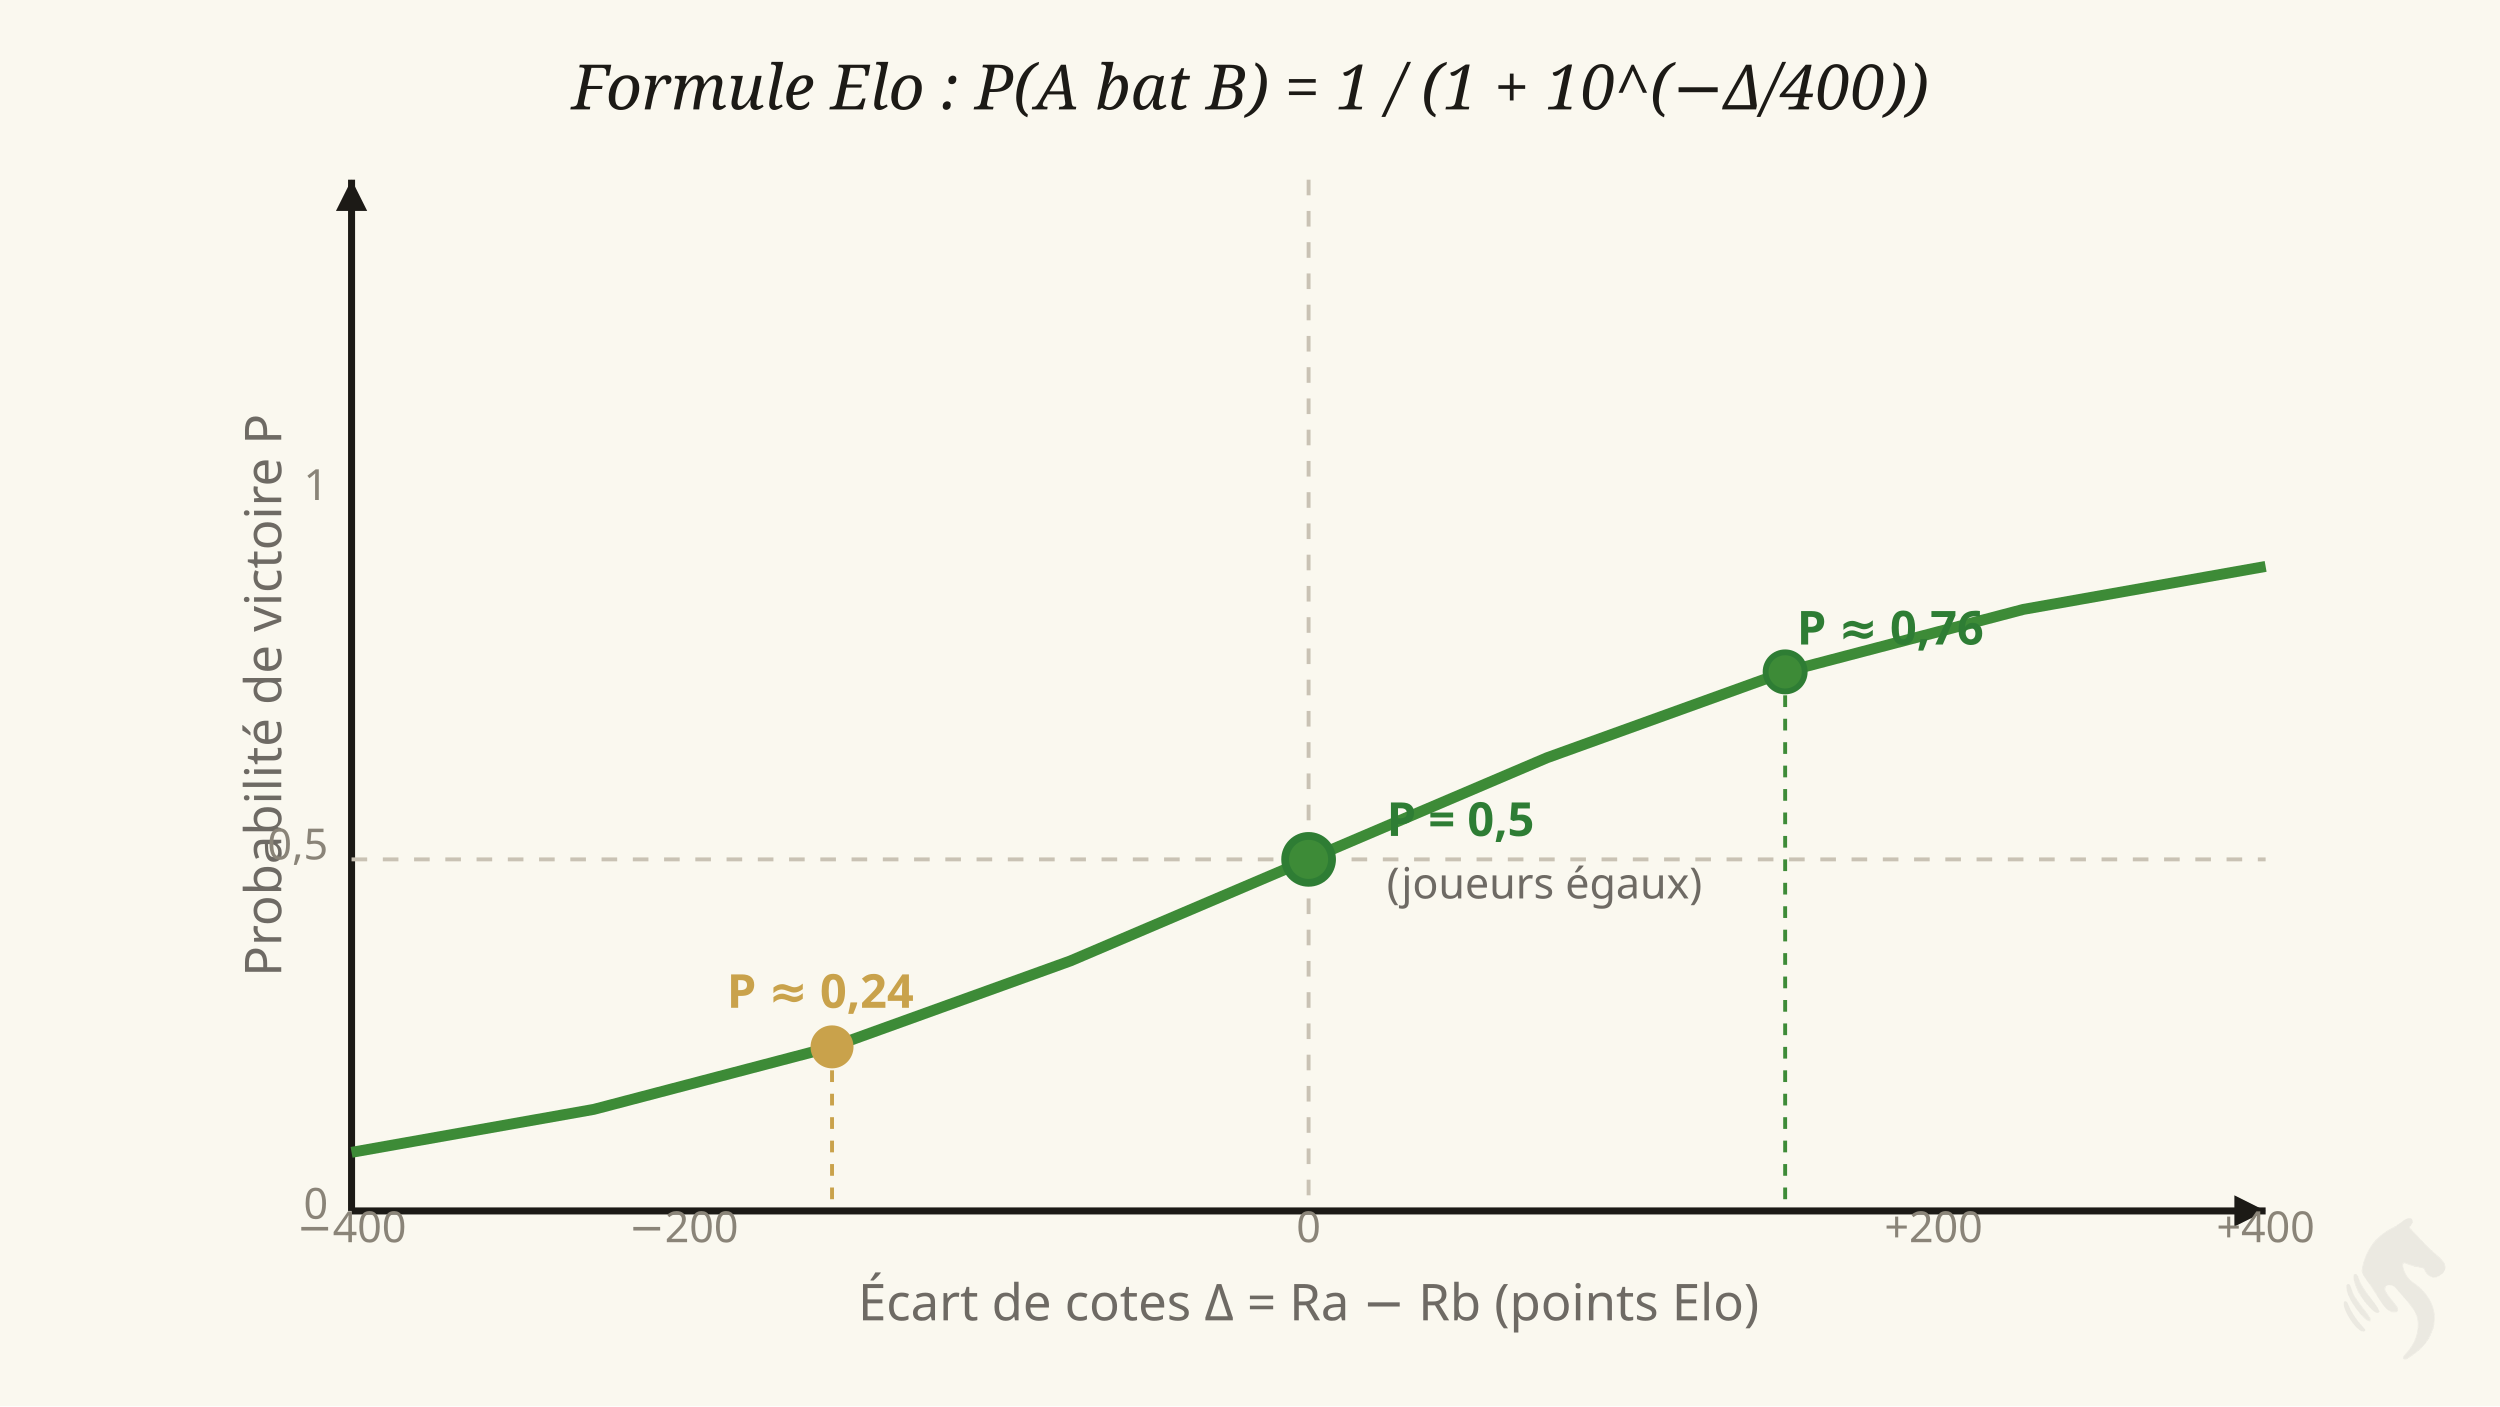
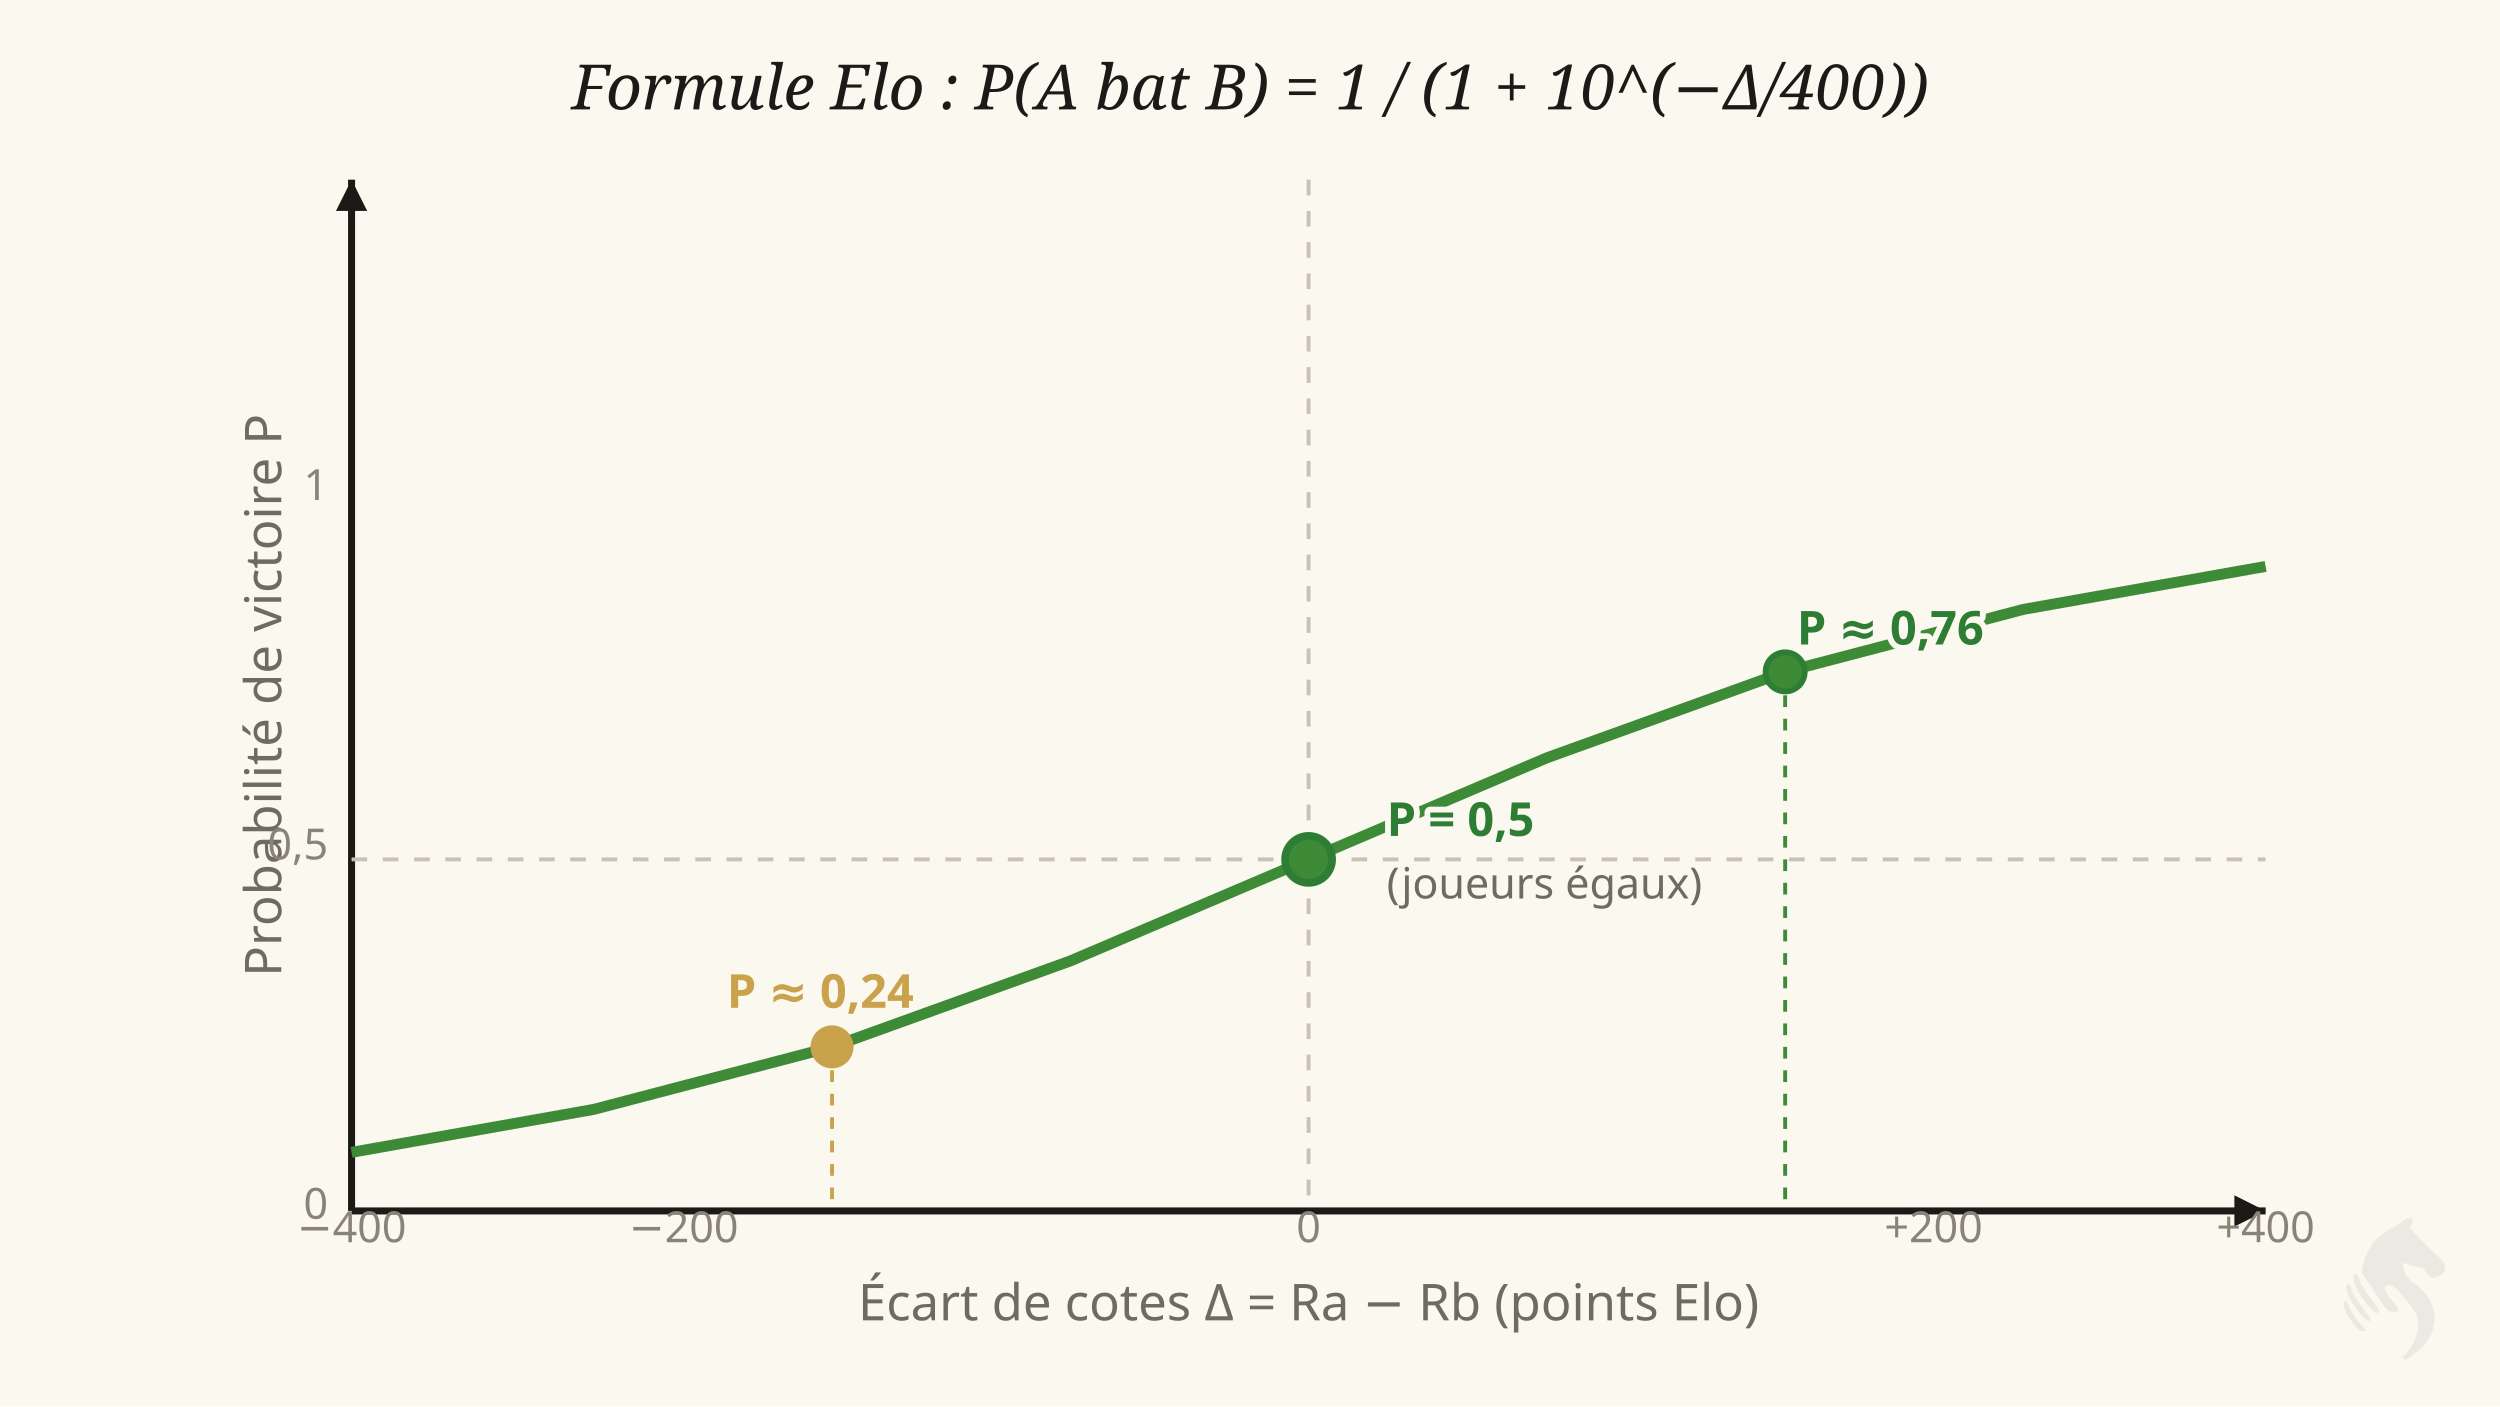
<svg xmlns="http://www.w3.org/2000/svg" width="640" height="360" viewBox="0 0 640 360" role="img" aria-labelledby="se1">
  <rect width="640" height="360" fill="#faf8ef" />
  <text x="320" y="28" text-anchor="middle" font-family="Georgia, serif" font-size="16" font-style="italic" fill="#1c1a16">Formule Elo : P(A bat B) = 1 / (1 + 10^(−Δ/400))</text>
  <g stroke="#1c1a16" stroke-width="1.8" fill="none">
    <line x1="90" y1="310" x2="580" y2="310" />
    <line x1="90" y1="310" x2="90" y2="46" />
  </g>
  <polygon points="580,310 572,306 572,314" fill="#1c1a16" />
  <polygon points="90,46 86,54 94,54" fill="#1c1a16" />
  <text x="335" y="338" text-anchor="middle" font-family="system-ui, sans-serif" font-size="13" fill="#6e6a64">Écart de cotes Δ = Ra − Rb (points Elo)</text>
  <text x="90" y="318" text-anchor="middle" font-family="system-ui, sans-serif" font-size="11" fill="#8a8478">−400</text>
  <text x="175" y="318" text-anchor="middle" font-family="system-ui, sans-serif" font-size="11" fill="#8a8478">−200</text>
  <text x="335" y="318" text-anchor="middle" font-family="system-ui, sans-serif" font-size="11" fill="#8a8478">0</text>
  <text x="495" y="318" text-anchor="middle" font-family="system-ui, sans-serif" font-size="11" fill="#8a8478">+200</text>
  <text x="580" y="318" text-anchor="middle" font-family="system-ui, sans-serif" font-size="11" fill="#8a8478">+400</text>
  <text x="72" y="178" text-anchor="middle" font-family="system-ui, sans-serif" font-size="13" fill="#6e6a64" transform="rotate(-90 72 178)">Probabilité de victoire P</text>
  <text x="84" y="312" text-anchor="end" font-family="system-ui, sans-serif" font-size="11" fill="#8a8478">0</text>
  <text x="84" y="220" text-anchor="end" font-family="system-ui, sans-serif" font-size="11" fill="#8a8478">0,5</text>
  <text x="84" y="128" text-anchor="end" font-family="system-ui, sans-serif" font-size="11" fill="#8a8478">1</text>
  <line x1="90" y1="220" x2="580" y2="220" stroke="#c9c2b4" stroke-width="1" stroke-dasharray="4 4" />
  <line x1="335" y1="46" x2="335" y2="310" stroke="#c9c2b4" stroke-width="1" stroke-dasharray="4 4" />
  <polyline points="     90,295     152,284     213,268     274,246     335,220     396,194     457,172     518,156     580,145   " fill="none" stroke="#3d8b37" stroke-width="2.8" stroke-linejoin="round" />
  <circle cx="213" cy="268" r="5" fill="#c9a24b" stroke="#c9a24b" stroke-width="1" />
  <line x1="213" y1="268" x2="213" y2="310" stroke="#c9a24b" stroke-width="1" stroke-dasharray="3 3" />
  <text x="210" y="258" text-anchor="middle" font-family="system-ui, sans-serif" font-size="12" font-weight="700" fill="#c9a24b">P ≈ 0,24</text>
  <circle cx="335" cy="220" r="6" fill="#3d8b37" stroke="#2e7d34" stroke-width="2" />
-   <text x="355" y="214" text-anchor="start" font-family="system-ui, sans-serif" font-size="12" font-weight="700" fill="#2e7d34">P = 0,5</text>
+   <text x="355" y="214" text-anchor="start" font-family="system-ui, sans-serif" font-size="12" font-weight="700" fill="#2e7d34" stroke="#faf8ef" stroke-width="3" stroke-linejoin="round" paint-order="stroke">P = 0,5</text>
  <text x="355" y="230" text-anchor="start" font-family="system-ui, sans-serif" font-size="11" fill="#6e6a64">(joueurs égaux)</text>
  <circle cx="457" cy="172" r="5" fill="#3d8b37" stroke="#2e7d34" stroke-width="1.5" />
  <line x1="457" y1="172" x2="457" y2="310" stroke="#3d8b37" stroke-width="1" stroke-dasharray="3 3" />
-   <text x="460" y="165" text-anchor="start" font-family="system-ui, sans-serif" font-size="12" font-weight="700" fill="#2e7d34">P ≈ 0,76</text>
+   <text x="460" y="165" text-anchor="start" font-family="system-ui, sans-serif" font-size="12" font-weight="700" fill="#2e7d34" stroke="#faf8ef" stroke-width="3" stroke-linejoin="round" paint-order="stroke">P ≈ 0,76</text>
  <g id="wm" opacity="0.07" transform="translate(600.0,311.9) scale(0.0416)" aria-hidden="true">
    <g fill="#1e1e1e" fill-rule="evenodd">
      <path d="M411.5-.5h-16a76 76 0 0 0-24.5 12q-.62-.7-1.5-1l-2 4a4 4 0 0 1-1.5-1 7 7 0 0 1-2.5 3.5 253 253 0 0 0-17 13q-1.42.93-2.5-.5-5.2 7.95-14.5 9a9.4 9.4 0 0 1-4 6q2.3.02 1.5 2A461 461 0 0 1 278.5 73q-13.2 7.95-26 16.5-1.59-1.38 0-3-2.35.35-4 2 .9.98 2 2-92.12 67.08-125.5 177a1316 1316 0 0 0-10 44 51.2 51.2 0 0 0 4.5 31q.1 3.33-2 1l4.5 11q1-2 2 0l5 10 1-1q6 10.95 13 21a651 651 0 0 1 18.5 25 3.4 3.4 0 0 1 1.5-3q21.52 33 43 66 .3 3.4-2.5 1v2a1542 1542 0 0 1 21 32q1 0 1 1a319 319 0 0 0 25 35 160 160 0 0 0 27 25 3.1 3.1 0 0 1 1-3q23.18 14.62 49 5.5 5-2.83 4-8.5-.15-4.6-1.5-9a618 618 0 0 0-55.5-73.5q3-.91 5 1.5a23.5 23.5 0 0 0-7-9q.63 2.4 2 4.5-.17 2.58-1.5.5a364 364 0 0 1-17.5-26.5 50 50 0 0 1-4.5-22.5q.9-4.71 3-9 .63 1.88 2.5 2a7 7 0 0 1 2-3q9.28-8.1 22-8a86 86 0 0 1 23 4.5 11 11 0 0 1 3 4.5q2.58-1.75 5 .5l21.5 23.5q.74 1.95.5 4 3.56 1 6 4a1094 1094 0 0 0 30 34.5l-1 1q3.7 2.7 7.5 5.5a23 23 0 0 1 2 5l5 3a22 22 0 0 0 5.5 8 11.5 11.5 0 0 0 4 4 3.9 3.9 0 0 0-2-3.5q1.7-1.12 3 .5a705 705 0 0 1 42 57.5q-.65 1.46-2 1.5a169 169 0 0 1 10 19 3.8 3.8 0 0 0-.5 4q1 2 2 0 1.4 2.05 2.5 4-.25-2.55.5-5a185 185 0 0 1 11 83q-1 2-2 0a9 9 0 0 0-1.5-4v9a2.3 2.3 0 0 0 1.5-1q.75 10.55-1 21a337 337 0 0 1-18 56l-2.5 3q-1.2-.69-1-2a36 36 0 0 0-4 7 5.2 5.2 0 0 0 3.5-4 4.3 4.3 0 0 1 0 4 350 350 0 0 1-33 52 1108 1108 0 0 1-30 35q-7.17 20.32 13.5 14.5a34 34 0 0 1 6-3 1496 1496 0 0 1 54-37 942 942 0 0 0 29-27q1.25-1.03 2 .5a11 11 0 0 0-3 4q1.35-1.65 2.5 0a29 29 0 0 1 4.5-6 40 40 0 0 0 9-10.5l6-4-1-1a25 25 0 0 1 8.5-7.5q-1.47-2.67 1-5 .22 4.17 2.5 1.5-1.94-3.13 2-4l-1-1q1.48-3.25 4-5.5a8 8 0 0 0-3-1q37.8-53.63 47.5-119 8.4-83.08-38-152a364 364 0 0 0-28-35q-1.03-1.25.5-2 3.58 2.23 2-1l-4-2a5 5 0 0 1-3-.5 484 484 0 0 0-70-58q-.7-.62-1-1.5 1.05-.43 2-1v-3a6 6 0 0 1-5-2q-.66-.1-1 .5 3.72 2.61 0 3-34.57-32.88-46-79.5.2-2.3 2-3v-4q-1.94 5.58-3.5 0-1-9 0-18 2.16-6.4 8.5-8a78 78 0 0 1 22 7.5 403 403 0 0 0 66 18l9 3q-2.45.75-5 .5-1.59 1.6 0 3a16 16 0 0 1 6.5-1 7.3 7.3 0 0 1 2 3q1.38-2.6 3.5-2-1.1-2.32-4-2.5 15.09-2.3 25.5 8.5 5.35 10.23 10 21 12.95 20.94 36.5 28.5-1.88.63-2 2.5a30 30 0 0 0 12.5 3q4.43-.1 8-2 3.2 3.87 5.5-1 1.2.69 1 2a39 39 0 0 0 4.5-2l1 1q.69-1.87-1.5-2.5a12 12 0 0 0 7-3q1.88-1.1 3 .5 2.22-3.62 6-2a8.7 8.7 0 0 1 3-4 41 41 0 0 1 12-6.5l-2-1 5.5-3.5q.62.7 1.5 1 1.82-1.15 0-2.5 1.42-.93 2.5.5a5.8 5.8 0 0 1 .5-4 39 39 0 0 1 6-4.5q-1.55-2.25.5-4.5 3.25-3.5 5-8 1.38-.64 2.5-1-.8-1.05-2-1.5 1.85-5.82 3-11.5v-10h-1q-.85 6-2.5 12-.16-4.46.5-9a63 63 0 0 0-12.5-31 478 478 0 0 0-45.5-44.5q3.06.72 6 2.5-3.15-3.9-7-7.5l1-1q-1.4-1.05-2 .5 1.77 2.4-.5 4a781 781 0 0 1-67.5-65.5l1-.5a29 29 0 0 0 7 6 93 93 0 0 0-14-15 24.5 24.5 0 0 0-9-9.5l1-1a44 44 0 0 0-7-4.5q1.44 2.2 3.5 4 1 1.5 0 3l-72-76q-5.34-7.85 1.5-14.5 1.98-.8 2 1.5a69 69 0 0 1 6-3.5q-1.95-1.94 0-3.5a31 31 0 0 0 6-12q2.05.24 4-.5a79 79 0 0 0-1.5-17.5 94 94 0 0 0-5-10l-1 1a87 87 0 0 0-5.5-3" />
      <path d="M325.5 44.5q-3.85 1.03-7 3.5a4.2 4.2 0 0 1-4.5-.5q-2.75 2.49-3.5 6-6.97 2.94-14 6-6.75 3.75-13.5 8-.62-.7-1.5-1a37.6 37.6 0 0 1-17 10.5 263 263 0 0 0-12 9.5q-1.59 1.62 0 3 12.8-8.55 26-16.5A461 461 0 0 0 327 46.5q.8-1.98-1.5-2m148 86-21-24a209 209 0 0 1-21-21.5l-8.5-8.5q-4.8-3.3-6-9-9.1-4.3-11.5-13a13 13 0 0 0 3-6q-.02-2.3-2-1.5-6.84 6.65-1.5 14.5l72 76q1-1.5 0-3a20 20 0 0 1-3.5-4m89 86a198 198 0 0 0-17.5-15q.4-2.17-.5-4-3.63-1.2-7-3a26 26 0 0 0-6-6 430 430 0 0 1-27-27.5 2.4 2.4 0 0 0-2-.5 29 29 0 0 1-7-6l-1 .5a781 781 0 0 0 67.5 65.5q2.27-1.6.5-4m-314-128a247 247 0 0 0-42 35.5 14.5 14.5 0 0 1-5 4l1 1a9.3 9.3 0 0 1-6 2.5 76 76 0 0 1-16 20q.3.88 1 1.5a9.4 9.4 0 0 0-5.5 6.5q-1-2-2 0-.93 1.42.5 2.5a25 25 0 0 0-6.5 8.5q-1.6 1.05-3.5 1.5 1.21.45 2 1.5a43 43 0 0 0-7 10 352 352 0 0 0-19.5 37 2.9 2.9 0 0 1-2.5 1 3.3 3.3 0 0 0 2 1.5 47 47 0 0 1-3.5 5.5l-12 34q-.98-1.8-1.5 0 1.4 1.9.5 4a33 33 0 0 1-3.5 5.5q.78.84 1 2a212 212 0 0 0-10 49.5 36 36 0 0 0 7 20q2.1 2.33 2-1a51.2 51.2 0 0 1-4.5-31 1316 1316 0 0 1 10-44q33.38-109.92 125.5-177-1.1-1.02-2-2m376 206q-.5-10.25-5-19.5 1.5-4.37-1.5-.5l-6.5-11q-5.55-3.6-7.5-10l-1 1q-3.75-5.75-9.5-9.5l1-1a850 850 0 0 0-9-7q1.14-2.04-1.5-3.5-1.08 1.43-2.5.5-2.84-1.65-2-4a5 5 0 0 0-3-.5 5 5 0 0 0-.5-3l-1 1a7 7 0 0 0-4.5-3 21 21 0 0 0-6-2.5 478 478 0 0 1 45.5 44.5 63 63 0 0 1 12.5 31q-.66 4.54-.5 9 1.65-6 2.5-12m-259 3v-1q-2.22-5.79 1-11.5l-2-2a67 67 0 0 0 1.5-5.5q.93 7.1 3.5 1-2.43-3.37 2-4a4.3 4.3 0 0 1 2.5 3q.45-1.21 1.5-2 2.3.75 4 2a326 326 0 0 1 28 10.5q11.4 3.22 23 6 1.05 1.6 1.5 3.5 1-4 2 0 1.08-1.43 2.5-.5-1.81 1.35 0 2.5 3.25-.47 7-2 1.85.03 3 1 5.83.22 11 2h5q2.55.25 5-.5l-9-3a403 403 0 0 1-66-18 78 78 0 0 0-22-7.5q-6.34 1.6-8.5 8-1 9 0 18 1.56 5.58 3.5 0m109 6a4.7 4.7 0 0 1 4 3q3.6-3.98 6 1l1-2 4 2a65 65 0 0 1 7.5 10q1.1 3.55 2.5 7-1.77 2.95 2 4 13.35 23.91 39 33 .12-1.87 2-2.5-23.55-7.56-36.5-28.5a305 305 0 0 0-10-21q-10.41-10.8-25.5-8.5 2.9.18 4 2.5m-410 86a9 9 0 0 0 1.5-4 310 310 0 0 0 37.5 86q-1.1 1.02-2 2a40 40 0 0 0 8.5 12 139 139 0 0 0 15 21q2.31 2.97 1.5 6 5.9 1.14 7.5 7 5.7 2.47 5 8 3.8 1.06 6.5 4 20.24 25.5 46 45.5a39 39 0 0 0 20 5 46 46 0 0 1 9-7.5 818 818 0 0 1-10-21.5q1.43-1.08.5-2.5a27 27 0 0 1-3.5-2 185 185 0 0 0-16-23.5q1.43-1.08.5-2.5a13.3 13.3 0 0 1-5.5-5 617 617 0 0 0-22.5-29v-4l-1 1a13 13 0 0 1-4.5-6 11.5 11.5 0 0 1-4-4q-.03 2.3-2 1.5A471 471 0 0 1 97 390.5q-1.8-3.04-.5-6 1.02.54 2 1a9 9 0 0 0-2-4.5q3.83-2.28-1-2.5a597 597 0 0 1-7-18.5l2-1a3.3 3.3 0 0 1-2-3.5 3.1 3.1 0 0 1-3-1q-7.35-19.46-24-8 1.03 2.34-.5 5a97 97 0 0 0 3.5 38" />
      <path d="M365.5 301.5q-1.8.7-2 3 11.43 46.62 46 79.5 3.72-.39 0-3 .34-.6 1-.5-2.4-2.22-5-4.5l2-2q-2.45-.75-5-.5a8.4 8.4 0 0 0-.5-4q-1.72 1.44-3-1a28 28 0 0 1-3.5-6q-.5 2-1 0a143 143 0 0 1-18-31q-6.22-11.64-9-27a7 7 0 0 0-2-3m-211 174a45 45 0 0 1-9.5-15q-1 2-2 0a41 41 0 0 0-6-9l-1-5-1 1a989 989 0 0 1-17.5-25.5q.7-.62 1-1.5a7.7 7.7 0 0 1-5-6 163 163 0 0 1-15-29q-.98-.46-2-1-1.3 2.96.5 6a471 471 0 0 0 55.5 86.5q1.97.8 2-1.5m-90-86q-2.05 2.77 1.5 4 3.6 16.25 9.5 30.5-2.48 3.62 2 3.5 3.65 9.3 8 18.5l-1 1a11.4 11.4 0 0 1 6 8q-.7.62-1 1.5a10.5 10.5 0 0 1 3.5 5l1-1a62 62 0 0 0 7.5 13q.9-.98 2-2a310 310 0 0 1-37.5-86 9 9 0 0 1-1.5 4m48 210a3.9 3.9 0 0 0-2-3.5q1.7-1.12 3 .5a127 127 0 0 0 39 32q11.3 4.6 8.5-7a147 147 0 0 0-17-32 1467 1467 0 0 0-40-51 554 554 0 0 1-48.5-75l1-1q.84 5.22 6 5a51.6 51.6 0 0 1-11.5-27l-1 2a159 159 0 0 0-11-31 14.3 14.3 0 0 0-10.5-8q-3.2.01-6 1.5-2.85 3.45-6 6.5-.87 16.85 3 33.5a3.6 3.6 0 0 1-2 2q1.38.56 2.5 1.5 3.15 9.81 6.5 19.5-1.21.45-2 1.5a29 29 0 0 0 5.5 7A256 256 0 0 0 55.5 525l-2 1a6.4 6.4 0 0 0 4 1.5 332 332 0 0 0 38.5 53l3.5 5.5-1 1q1.9 1.67 3.5.5a36 36 0 0 0 10.5 12m303-214q-.95.57-2 1 .3.88 1 1.5a484 484 0 0 1 70 58q1.42.72 3 .5a43 43 0 0 0-10-12.5l1-1q-2.66 1.47-5-1a36 36 0 0 0-10-10q1.81-1.35 0-2.5a8 8 0 0 1-3.5 0q-4.57-5.7-10-8a13 13 0 0 0-6.5-5.5 11.5 11.5 0 0 1-3.5-4.5q-.62.7-1.5 1a17.7 17.7 0 0 0-8-5.5q-2.84-1.65-2-4-7.47-2.25-13-7.5m-254 24a526 526 0 0 1 23.5 37 55 55 0 0 1 9 15l1-1a65 65 0 0 0 8.5 13q2.8 2.4 2.5-1-21.48-33-43-66a3.4 3.4 0 0 0-1.5 3m111 63q.16-.93 1-1.5a7 7 0 0 1-3.5-2.5 17.5 17.5 0 0 0-5.5-8q3.7-4.18-2.5-5a41 41 0 0 1-7.5-18.5l2-3a7.2 7.2 0 0 1-2-4.5 3.1 3.1 0 0 0 3-1 37 37 0 0 0-1-7q-1.87-.12-2.5-2a36 36 0 0 0-3 9 50 50 0 0 0 4.5 22.5 364 364 0 0 0 17.5 26.5q1.33 2.08 1.5-.5-1.37-2.1-2-4.5m-272 45v19q2.55 12.15 7 24 15.37 37.49 37 68a54 54 0 0 0 9 12.5q-1.58 2.58 2 3l-1 1 5.5 4.5a82 82 0 0 0 9 12q6.5 6.26 12.5 13 9.5 6.75 17.5 15l1-1q4.56 3.52 9 7l1-2a89 89 0 0 0 13.5 3.5q13.85-4.6 6.5-17.5-1.73 1.44-3-1a307 307 0 0 1-13.5-16 16 16 0 0 0-6-5.5q1.43-1.08.5-2.5a27.2 27.2 0 0 1-12.5-15 3.1 3.1 0 0 1-3-1q-7.5-10.25-15.5-20-.93-1.42.5-2.5a16 16 0 0 1-6-5.5 880 880 0 0 1-19-29.5q.7-.62 1-1.5a8 8 0 0 1-4-4 94 94 0 0 1-12.5-26l-1 1q-3.8-4.62-1.5-10a3.1 3.1 0 0 1-3-1 198 198 0 0 1-7-15.5l1-1a55 55 0 0 1-9-11q-2.85-1.46-6-2l3-1a22 22 0 0 0-9 2 11.4 11.4 0 0 0-4 6.5m277 51a48 48 0 0 0 12 5q-.57 3.66 2 2a5.3 5.3 0 0 1 3.5 3l1-2a45 45 0 0 0 26 0q.45 1.21 1.5 2 1.27-3.4 4-2 1.81-1.15 0-2.5l3-1.5a21 21 0 0 0 3.5-4q1.4-8.23-1.5-16 .3-.88 1-1.5-5.22-1.95-4-7a193 193 0 0 1-18-23.5 16 16 0 0 0-3.5-3q-4.05-7.43-9-12a284 284 0 0 0-14-17q-.75-1.58.5-3a19 19 0 0 1-6-4 4.35 4.35 0 0 0-5-1.5 618 618 0 0 1 55.5 73.5q1.35 4.4 1.5 9 1 5.67-4 8.5-25.82 9.12-49-5.5a3.1 3.1 0 0 0-1 3m115-56a264 264 0 0 1 16 22q-1.7 3.04 1.5 1a494 494 0 0 1 16.5 23l7 10q1.35-.04 2-1.5a705 705 0 0 0-42-57.5q-1.3-1.62-3-.5a3.9 3.9 0 0 1 2 3.5" />
      <path d="M112.5 599.5q7 9.5 16 17 2 0 2 2 6.9 3.77 11 8.5l13 5.5a5.7 5.7 0 0 0 6 0q2.07 3.94 4 0-3.37-1.23-.5-3 .22-6.86.5-13.5l-3-3.5 3-2.5q-4.58-.9-7.5-4.5a79 79 0 0 0-10.5-16.5q2.67 1.47 5-1a12 12 0 0 1-8.5-3.5 92 92 0 0 0-17.5-23.5l2-1-6.5-4.5a2294 2294 0 0 1-34.5-47q-1 0-1-1-5.27-4.75-4-11.5-2.25-3.25-3.5.5A227 227 0 0 1 61.5 469q.84-.57 1-1.5-5.16.22-6-5l-1 1a554 554 0 0 0 48.5 75 1467 1467 0 0 1 40 51q10.5 14.98 17 32 2.8 11.6-8.5 7a127 127 0 0 1-39-32q-1.3-1.62-3-.5a3.9 3.9 0 0 1 2 3.5m335-4a3349 3349 0 0 1 7.5 35q2.3 19.53.5 39a9 9 0 0 1 1.5 4q1 2 2 0a185 185 0 0 0-11-83q-.75 2.45-.5 5m44-147q1.58 3.23-2 1-1.53.75-.5 2a364 364 0 0 1 28 35q46.4 68.92 38 152-9.7 65.37-47.5 119 1.46.15 3 1a12 12 0 0 0 3.5-6q1.58 1.52 3.5.5-1.16-8.12 7-11-1.6-1.75 1-2.5-.12-8.5 6-14-.81-.1-1-1a3.1 3.1 0 0 1 3-1 5.4 5.4 0 0 1 3-5.5q-1.2-.45-2-1.5a67 67 0 0 0 4.5-10l1 2a9 9 0 0 1 2.5-5l-1-2a6.3 6.3 0 0 1 4-.5 6.5 6.5 0 0 0-3-3 225 225 0 0 1 11-24.5q-.53-1.8-1.5 0-.3-4.51 1-9l1 1a67 67 0 0 0 1.5-13q7.4-.7 1-5a232 232 0 0 0 2-53l.5-5q.57.84 1.5 1a8 8 0 0 0-2.5-5q-6.56-49.08-31.5-89 2.03-1.77-.5-3l-1 1a696 696 0 0 1-17.5-26q-2.18-1.53-1-3.5-3.93-.91-5-4.5-1.26-.5-1-2a69 69 0 0 0-6.5-5q-.69-1.87 1.5-2.5a14 14 0 0 0-4-2.5m-36 230a273 273 0 0 1-13.5 57q-1.4.82-2.5 2 2.69 6.4-4 8.5l2 1a30 30 0 0 0-3 8.5q-.2 1.31 1 2l2.5-3a337 337 0 0 0 18-56 89 89 0 0 0 1-21q-.57.84-1.5 1m-25 84a185 185 0 0 1-24 38l-2.5 6a25 25 0 0 0-6.5 7q-13.95 16.7-28.5 33-1.16 4.05-3.5 7.5-1.35 4.25-1 8a16 16 0 0 1 6 5.5h14a20 20 0 0 1 10-3.5q1.71-1.12 0-2.5a81 81 0 0 0 18.5-12q.62.7 1.5 1a71 71 0 0 1 2-4q1-2 2 0 1.7-4.54 4.5-1a38 38 0 0 1 4.5-6.5 189 189 0 0 0 30.5-23.5q4.55 3.9 4-3a4.6 4.6 0 0 1 4.5-2v-3a5 5 0 0 0 3-.5 41 41 0 0 1 3-5.5 11 11 0 0 1 3-4q-.75-1.53-2-.5a942 942 0 0 1-29 27 1496 1496 0 0 0-54 37 34 34 0 0 0-6 3q-20.67 5.82-13.5-14.5a1108 1108 0 0 0 30-35 350 350 0 0 0 33-52 4.3 4.3 0 0 0 0-4 5.2 5.2 0 0 1-3.5 4" />
    </g>
  </g>
</svg>
